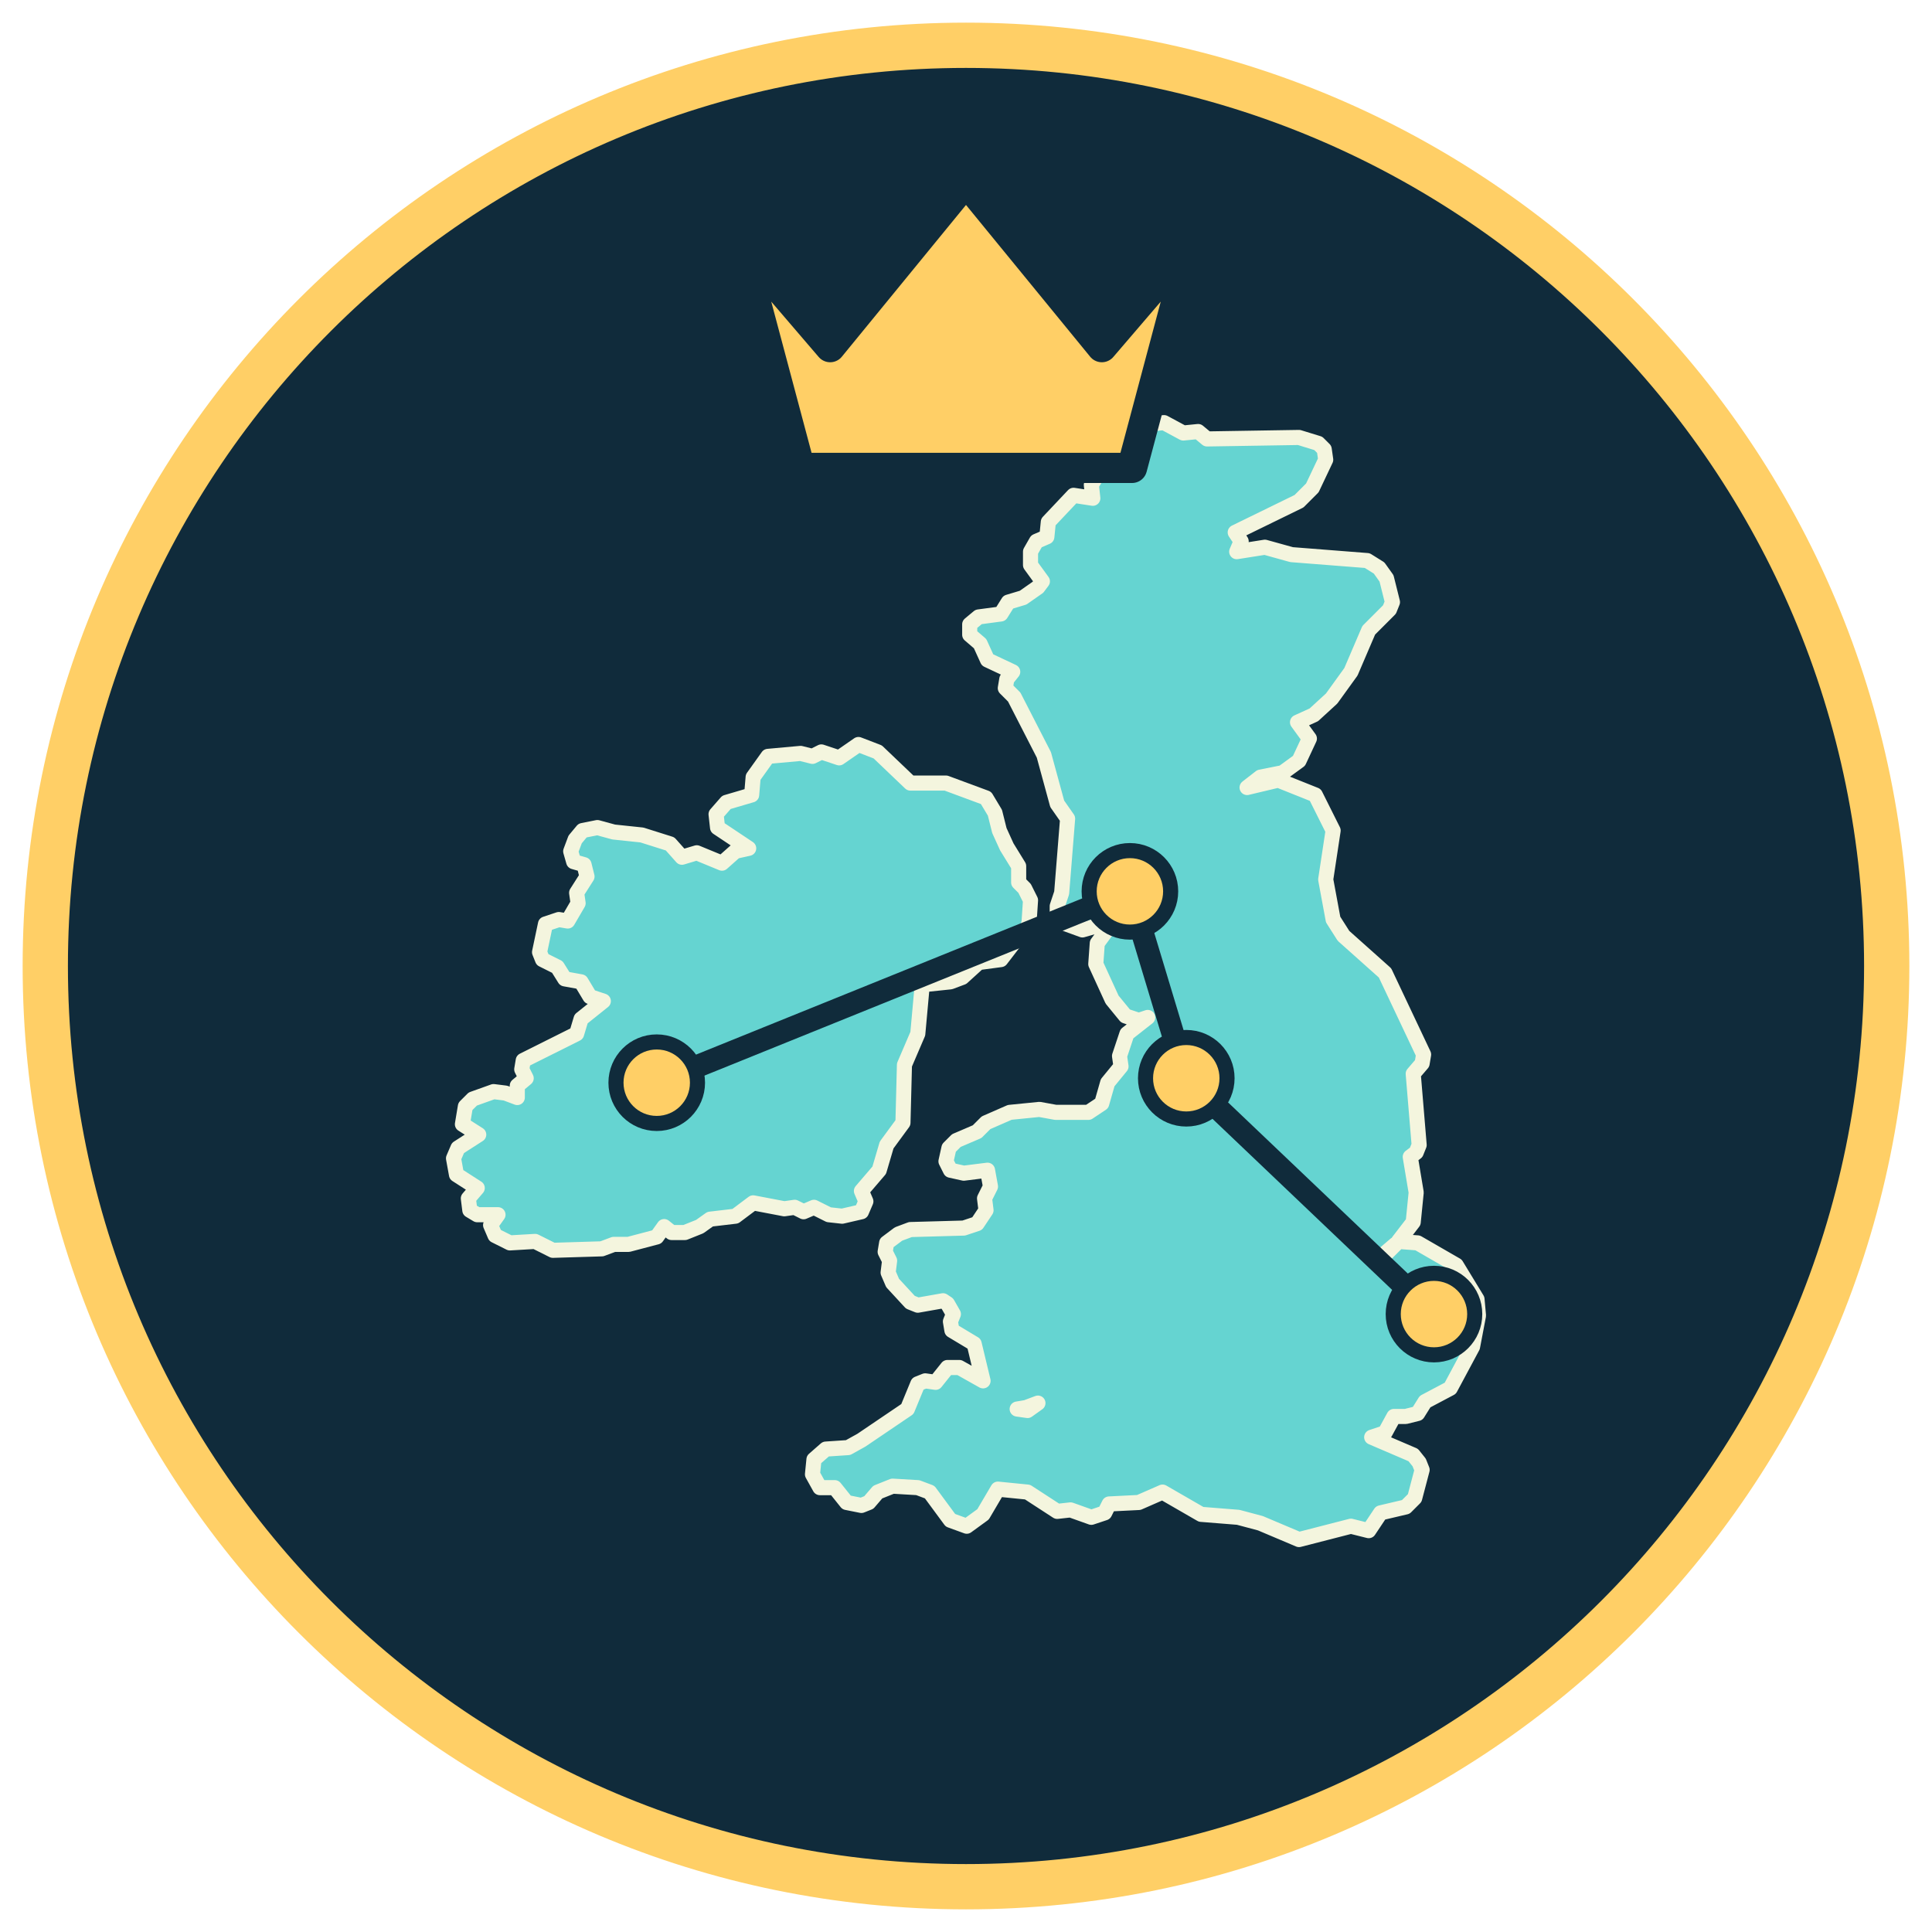
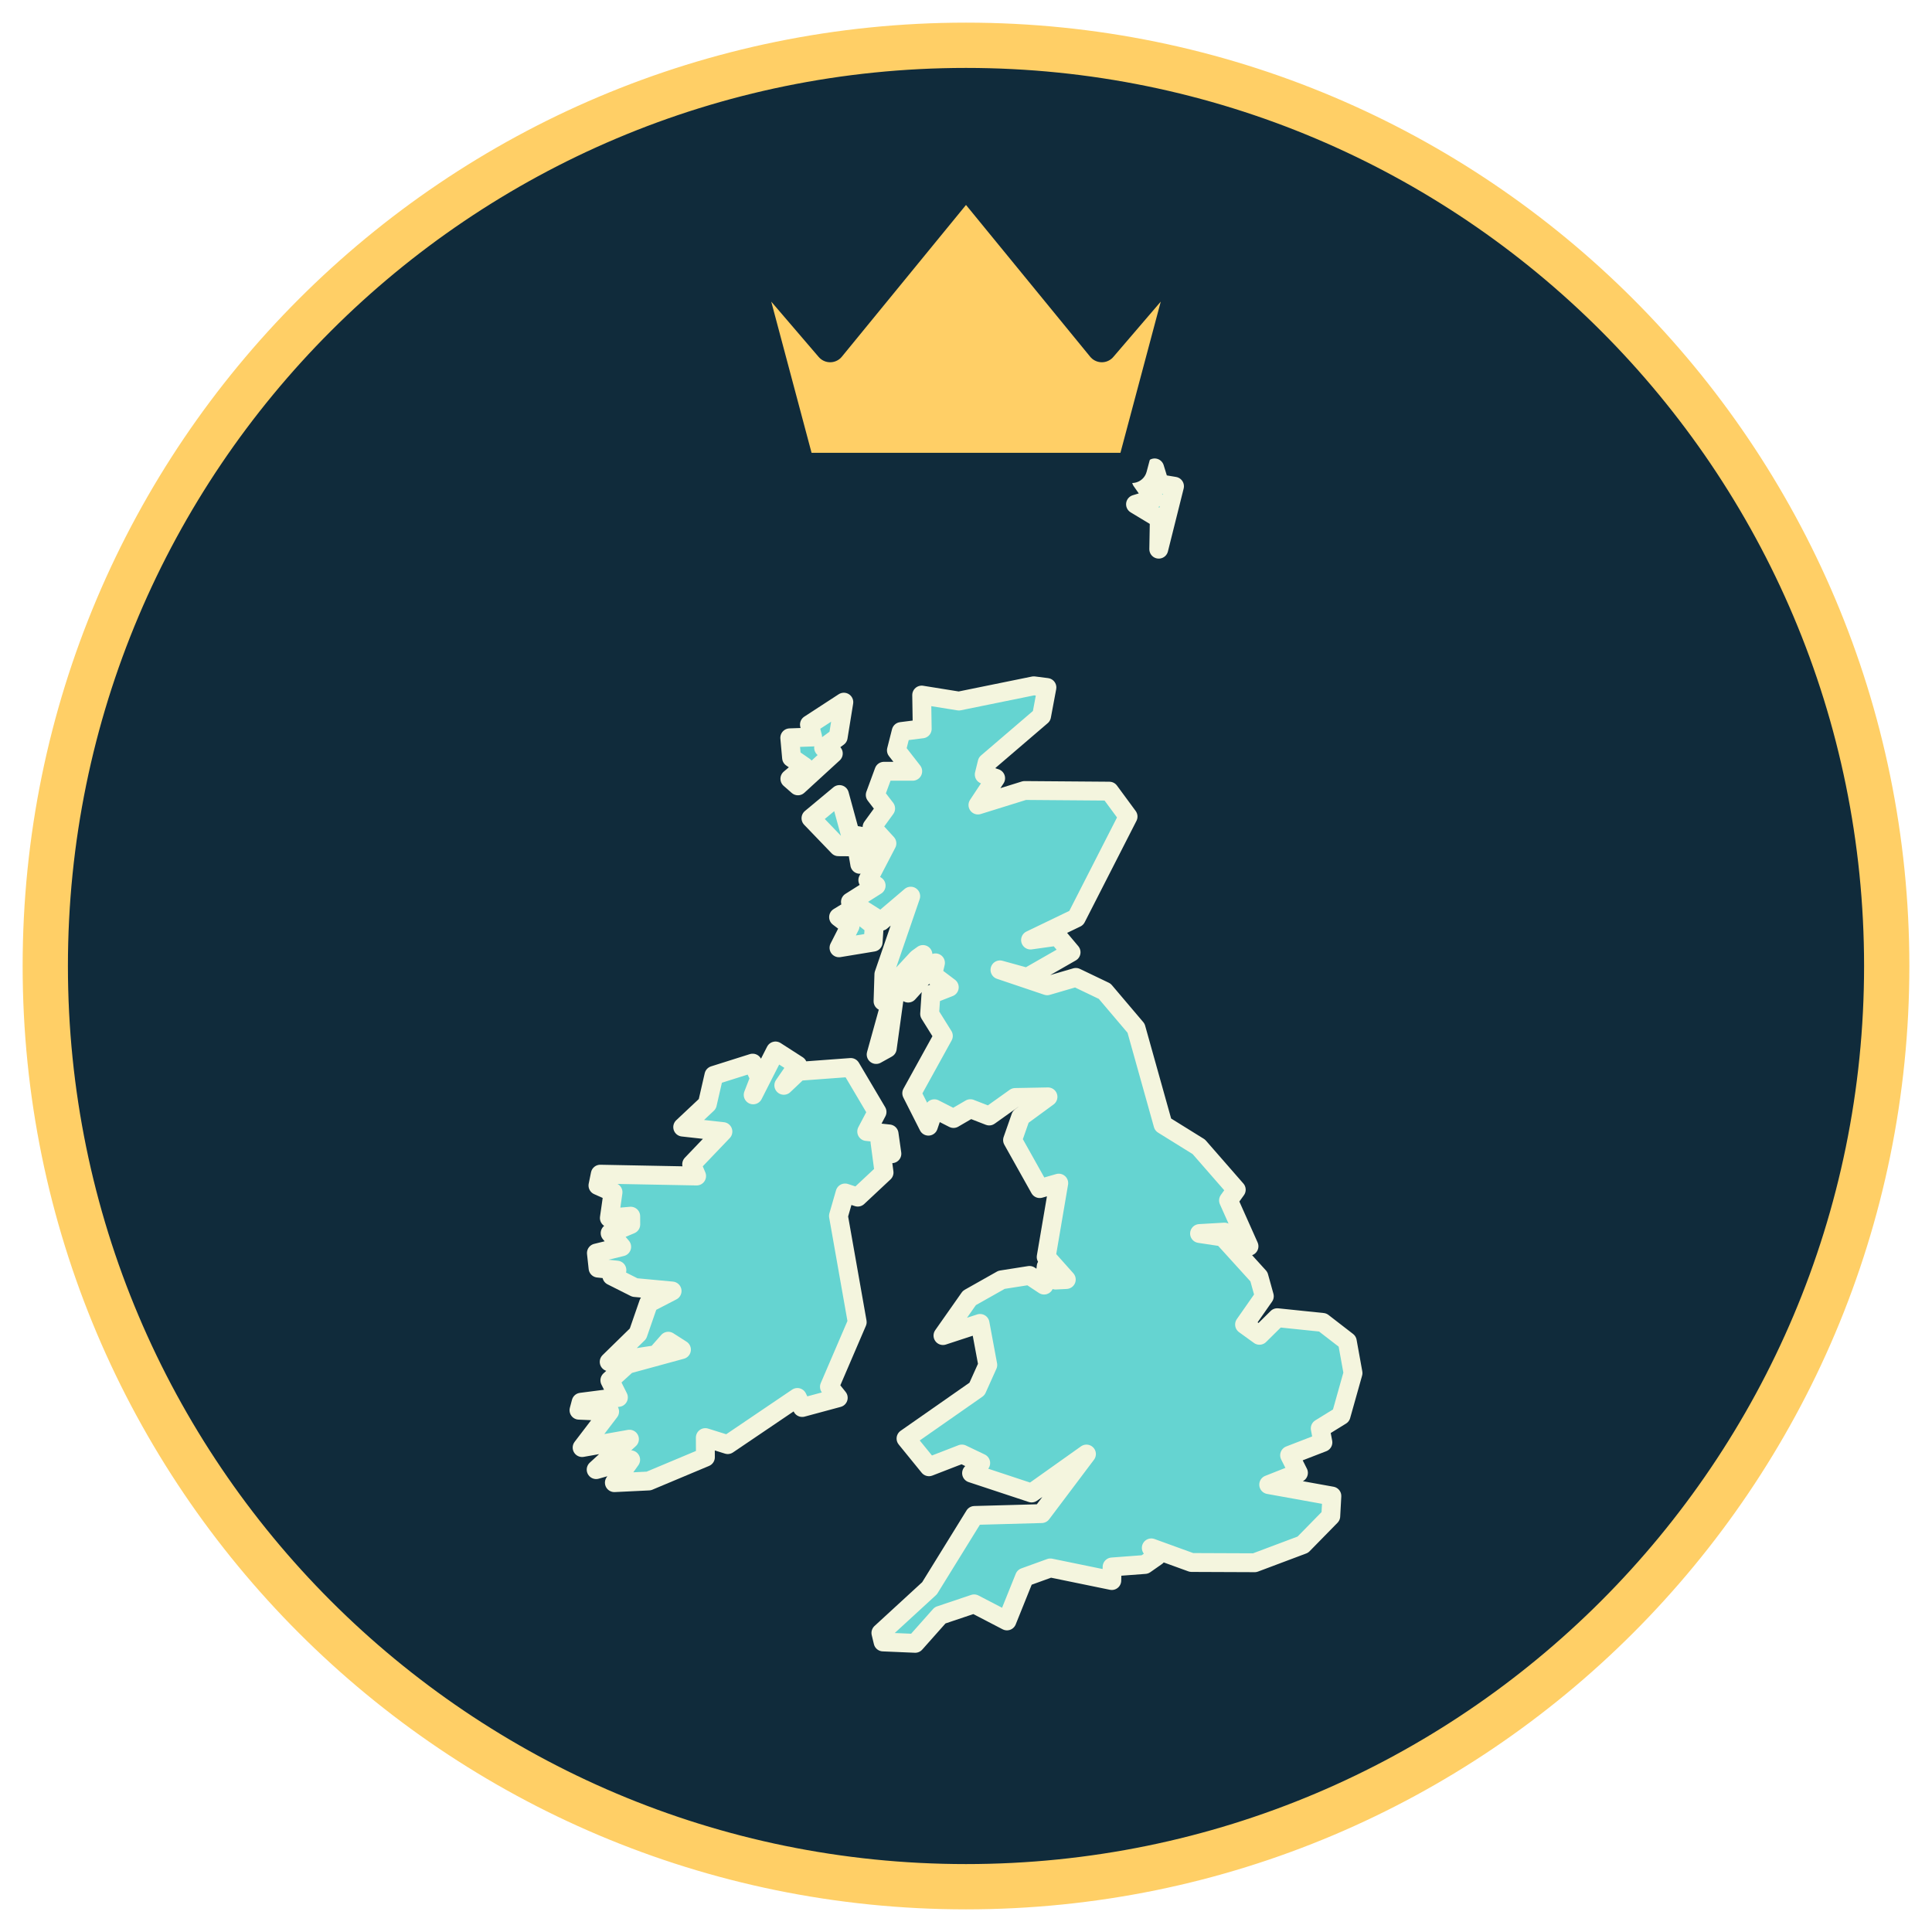
<svg xmlns="http://www.w3.org/2000/svg" width="256" height="256" viewBox="0 0 128 128">
  <circle cx="64" cy="64" r="61" fill="#102b3b" stroke="#ffcf66" stroke-width="3" />
-   <g transform="translate(31.52058 18.07437) scale(0.09827357)">
-     <path d="M242,819L250,829L260,831L265,829L271,822L281,818L298,819L306,822L320,841L331,845L342,837L352,820L372,822L392,835L401,834L415,839L424,836L427,830L447,829L463,822L489,837L514,839L529,843L555,854L590,845L602,848L610,836L627,832L633,826L638,807L636,802L632,797L604,785L613,782L619,771L627,771L635,769L640,761L657,752L672,724L676,703L675,692L661,669L635,654L622,653L632,640L634,620L630,596L634,593L636,588L632,540L638,533L639,527L613,472L585,447L578,436L573,409L578,376L566,352L541,342L520,347L529,340L544,337L555,329L562,314L554,303L565,298L577,287L590,269L602,241L616,227L618,222L614,206L609,199L601,194L550,190L532,185L513,188L516,181L512,175L555,154L564,145L573,126L572,119L568,115L555,111L493,112L487,107L477,108L464,101L453,102L446,108L440,125L430,124L423,130L415,143L416,152L403,150L386,168L385,178L378,181L374,188L374,197L382,208L379,212L369,219L359,222L354,230L339,232L333,237L333,244L340,250L345,261L362,269L358,274L357,280L363,286L383,325L392,358L399,368L395,418L392,427L392,433L398,439L409,443L430,437L419,452L418,466L429,490L438,501L447,504L453,502L439,513L434,528L435,535L426,546L422,560L413,566L391,566L380,564L360,566L344,573L338,579L324,585L319,590L317,599L320,605L329,607L345,605L347,616L343,624L344,632L338,641L329,644L293,645L285,648L277,654L276,660L279,666L278,674L281,681L293,694L298,696L315,693L318,695L322,702L320,707L321,713L336,722L342,747L326,738L318,738L310,748L303,747L298,749L291,766L260,787L251,792L236,793L228,800L227,810L232,819L242,819ZM365,766L371,765L379,762L372,767L365,766ZM620,655L618,657L613,662L613,661L620,655Z" fill="#65d4d1" stroke="#f4f5de" stroke-width="10.176" stroke-linejoin="round" stroke-linecap="round" />
-     <path d="M-13,608L1,617L-5,624L-4,632L1,635L15,635L10,642L13,649L23,654L40,653L52,659L85,658L93,655L103,655L122,650L127,643L132,647L141,647L151,643L158,638L175,636L187,627L208,631L215,630L221,633L228,630L238,635L247,636L260,633L263,626L260,619L272,605L277,588L288,573L289,534L298,513L301,480L320,478L328,475L339,465L354,463L364,450L370,447L373,438L374,423L370,415L366,411L366,400L358,387L353,376L350,364L344,354L317,344L293,344L271,323L258,318L245,327L233,323L227,326L219,324L197,326L187,340L186,352L169,357L162,365L163,374L184,388L175,390L166,398L149,391L139,394L131,385L112,379L93,377L82,374L72,376L67,382L64,390L66,397L73,399L75,407L68,418L69,425L62,437L56,436L47,439L43,458L45,463L55,468L60,476L71,478L77,488L86,491L71,503L68,513L32,531L31,537L34,543L28,548L28,556L20,553L12,552L-2,557L-7,562L-9,574L2,581L-12,590L-15,597L-13,608Z" fill="#65d4d1" stroke="#f4f5de" stroke-width="10.176" stroke-linejoin="round" stroke-linecap="round" />
-   </g>
-   <path d="M95.005,87.062 L78.594,71.437" fill="none" stroke="#102b3b" stroke-width="1.5" stroke-linejoin="round" stroke-linecap="round" />
-   <path d="M78.594,71.437 L74.859,59.054" fill="none" stroke="#102b3b" stroke-width="1.5" stroke-linejoin="round" stroke-linecap="round" />
-   <path d="M74.859,59.054 L43.51,71.732" fill="none" stroke="#102b3b" stroke-width="1.5" stroke-linejoin="round" stroke-linecap="round" />
-   <circle cx="95.005" cy="87.062" r="2.7" fill="#ffcf66" stroke="#102b3b" stroke-width="1" />
-   <circle cx="78.594" cy="71.437" r="2.7" fill="#ffcf66" stroke="#102b3b" stroke-width="1" />
-   <circle cx="74.859" cy="59.054" r="2.7" fill="#ffcf66" stroke="#102b3b" stroke-width="1" />
-   <circle cx="43.51" cy="71.732" r="2.7" fill="#ffcf66" stroke="#102b3b" stroke-width="1" />
+   <path d="M55.550,80.559 L56.793,87.594 L54.952,91.880 L55.536,92.607 L53.148,93.251 L52.828,92.586 L48.214,95.709 L46.729,95.244 L46.735,96.545 L42.980,98.120 L40.703,98.230 L41.783,96.713 L39.497,97.366 L41.703,95.349 L38.567,95.905 L40.389,93.518 L38.359,93.430 L38.500,92.900 L40.971,92.582 L40.405,91.450 L41.562,90.395 L45.148,89.417 L44.274,88.859 L43.492,89.747 L40.360,90.227 L42.269,88.360 L42.969,86.339 L44.528,85.532 L42.060,85.302 L40.533,84.533 L40.872,84.148 L39.622,84.016 L39.513,83.017 L41.188,82.604 L40.423,81.700 L41.790,81.124 L41.787,80.576 L40.371,80.695 L40.614,78.988 L39.616,78.543 L39.769,77.792 L46.153,77.914 L45.825,77.135 L47.895,74.970 L45.231,74.673 L46.864,73.138 L47.298,71.246 L49.865,70.435 L50.332,71.424 L49.900,72.538 L51.379,69.629 L52.846,70.572 L51.929,71.905 L52.907,70.979 L56.363,70.723 L58.106,73.669 L57.422,74.966 L58.904,75.126 L59.090,76.437 L58.299,75.641 L58.571,77.683 L56.829,79.313 L55.988,79.037 L55.550,80.559 Z" fill="#65d4d1" stroke="#f4f5de" stroke-width="1.25" stroke-linejoin="round" stroke-linecap="round" />
+   <path d="M55.558,60.762 L56.475,60.201 L57.920,61.343 L57.848,62.421 L55.585,62.794 L56.322,61.343 L55.558,60.762 Z" fill="#65d4d1" stroke="#f4f5de" stroke-width="1.25" stroke-linejoin="round" stroke-linecap="round" />
+   <path d="M58.151,55.609 L56.963,57.263 L56.764,56.108 L55.546,56.099 L53.729,54.210 L55.616,52.640 L56.336,55.276 L58.151,55.609 Z" fill="#65d4d1" stroke="#f4f5de" stroke-width="1.25" stroke-linejoin="round" stroke-linecap="round" />
+   <path d="M55.209,49.919 L52.866,52.065 L52.331,51.596 L53.289,50.787 L52.443,50.201 L52.324,48.882 L53.840,48.829 L53.628,48.003 L55.906,46.520 L55.532,48.833 L54.566,49.540 L55.209,49.919 Z" fill="#65d4d1" stroke="#f4f5de" stroke-width="1.25" stroke-linejoin="round" stroke-linecap="round" />
+   <path d="M68.347,98.915 L64.369,97.599 L64.975,96.929 L63.728,96.332 L61.547,97.177 L60.026,95.307 L64.729,92.021 L65.443,90.433 L64.931,87.680 L62.474,88.485 L64.225,85.993 L66.356,84.791 L68.207,84.500 L69.173,85.140 L69.312,83.913 L69.929,84.808 L70.644,84.772 L69.312,83.279 L70.145,78.385 L68.884,78.748 L67.084,75.533 L67.622,73.996 L69.432,72.670 L67.259,72.711 L65.538,73.938 L64.289,73.453 L63.173,74.104 L61.903,73.457 L61.510,74.612 L60.405,72.428 L62.500,68.631 L61.591,67.174 L61.677,65.886 L62.892,65.409 L61.793,64.580 L61.978,63.791 L60.170,65.795 L60.192,64.472 L61.147,63.238 L60.778,63.503 L59.400,64.992 L58.783,69.454 L58.047,69.863 L59.003,66.413 L58.503,66.334 L58.559,64.550 L60.338,59.373 L58.378,61.038 L56.344,59.751 L58.047,58.673 L57.495,58.308 L58.760,55.876 L57.776,54.800 L58.676,53.563 L57.987,52.667 L58.564,51.098 L60.470,51.098 L59.389,49.710 L59.705,48.465 L61.099,48.289 L61.064,46.050 L63.529,46.446 L68.490,45.436 L69.361,45.547 L69.007,47.437 L65.402,50.526 L65.209,51.314 L65.964,51.561 L64.791,53.335 L67.883,52.373 L73.498,52.416 L74.737,54.099 L71.306,60.820 L68.276,62.280 L70.070,62.029 L70.962,63.090 L68.055,64.754 L66.251,64.256 L69.379,65.311 L71.278,64.756 L73.189,65.672 L75.267,68.122 L77.054,74.507 L79.424,75.979 L81.905,78.821 L81.393,79.531 L82.749,82.569 L81.120,81.630 L79.473,81.724 L81.020,81.957 L83.406,84.586 L83.765,85.879 L82.455,87.753 L83.443,88.467 L84.622,87.301 L87.633,87.613 L89.262,88.872 L89.641,90.969 L88.849,93.784 L87.469,94.636 L87.646,95.563 L85.440,96.416 L86.026,97.581 L84.055,98.361 L88.240,99.115 L88.167,100.450 L86.318,102.337 L83.128,103.536 L78.943,103.519 L76.276,102.551 L76.623,103.111 L75.852,103.651 L73.679,103.814 L73.659,104.715 L69.588,103.879 L67.876,104.499 L66.713,107.390 L64.538,106.260 L62.284,107.018 L60.634,108.875 L58.506,108.784 L58.362,108.186 L61.584,105.226 L64.565,100.402 L69.011,100.280 L71.981,96.334 L68.347,98.915 Z" fill="#65d4d1" stroke="#f4f5de" stroke-width="1.25" stroke-linejoin="round" stroke-linecap="round" />
+   <path d="M77.814,32.216 L76.771,36.384 L76.807,34.360 L75.231,33.409 L76.453,33.038 L75.620,31.848 L76.498,31.000 L76.822,32.050 L77.814,32.216 Z" fill="#65d4d1" stroke="#f4f5de" stroke-width="1.25" stroke-linejoin="round" stroke-linecap="round" />
  <g transform="translate(64 21)">
    <path d="M-15,-5 L-9,2 L0,-9 L9,2 L15,-5 L11,10 H-11 Z" fill="#ffcf66" stroke="#102b3b" stroke-width="2" stroke-linejoin="round" stroke-linecap="round" />
  </g>
</svg>
